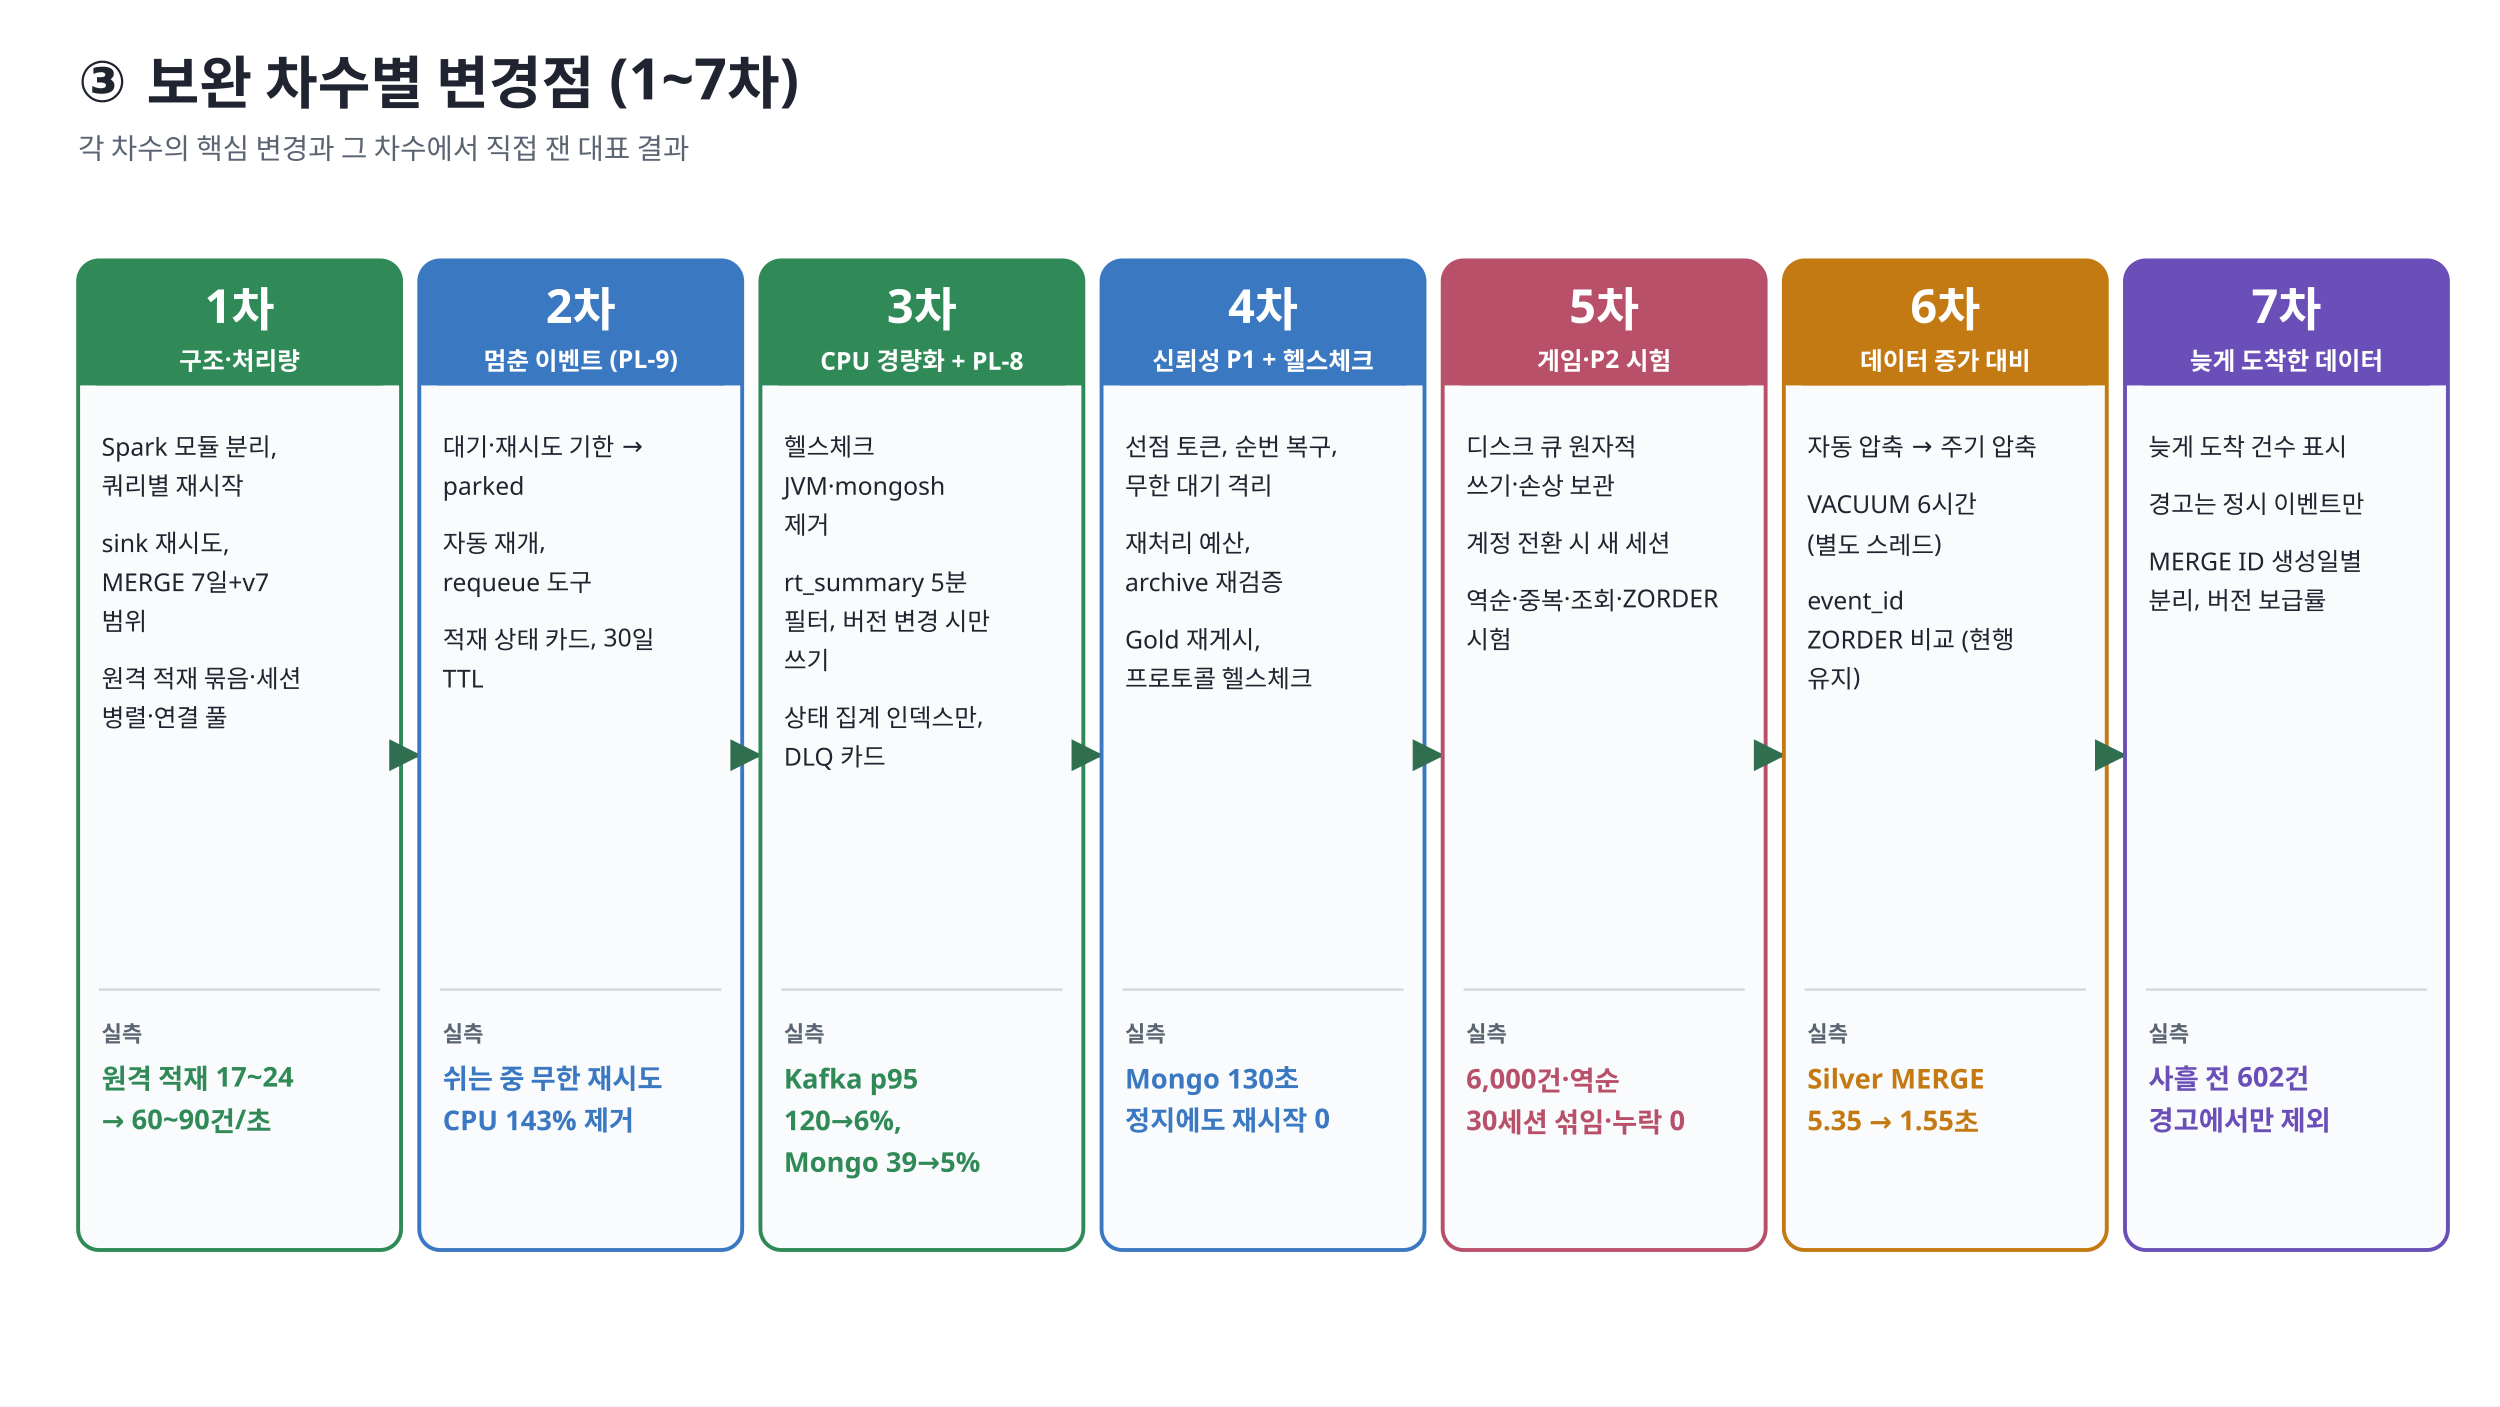
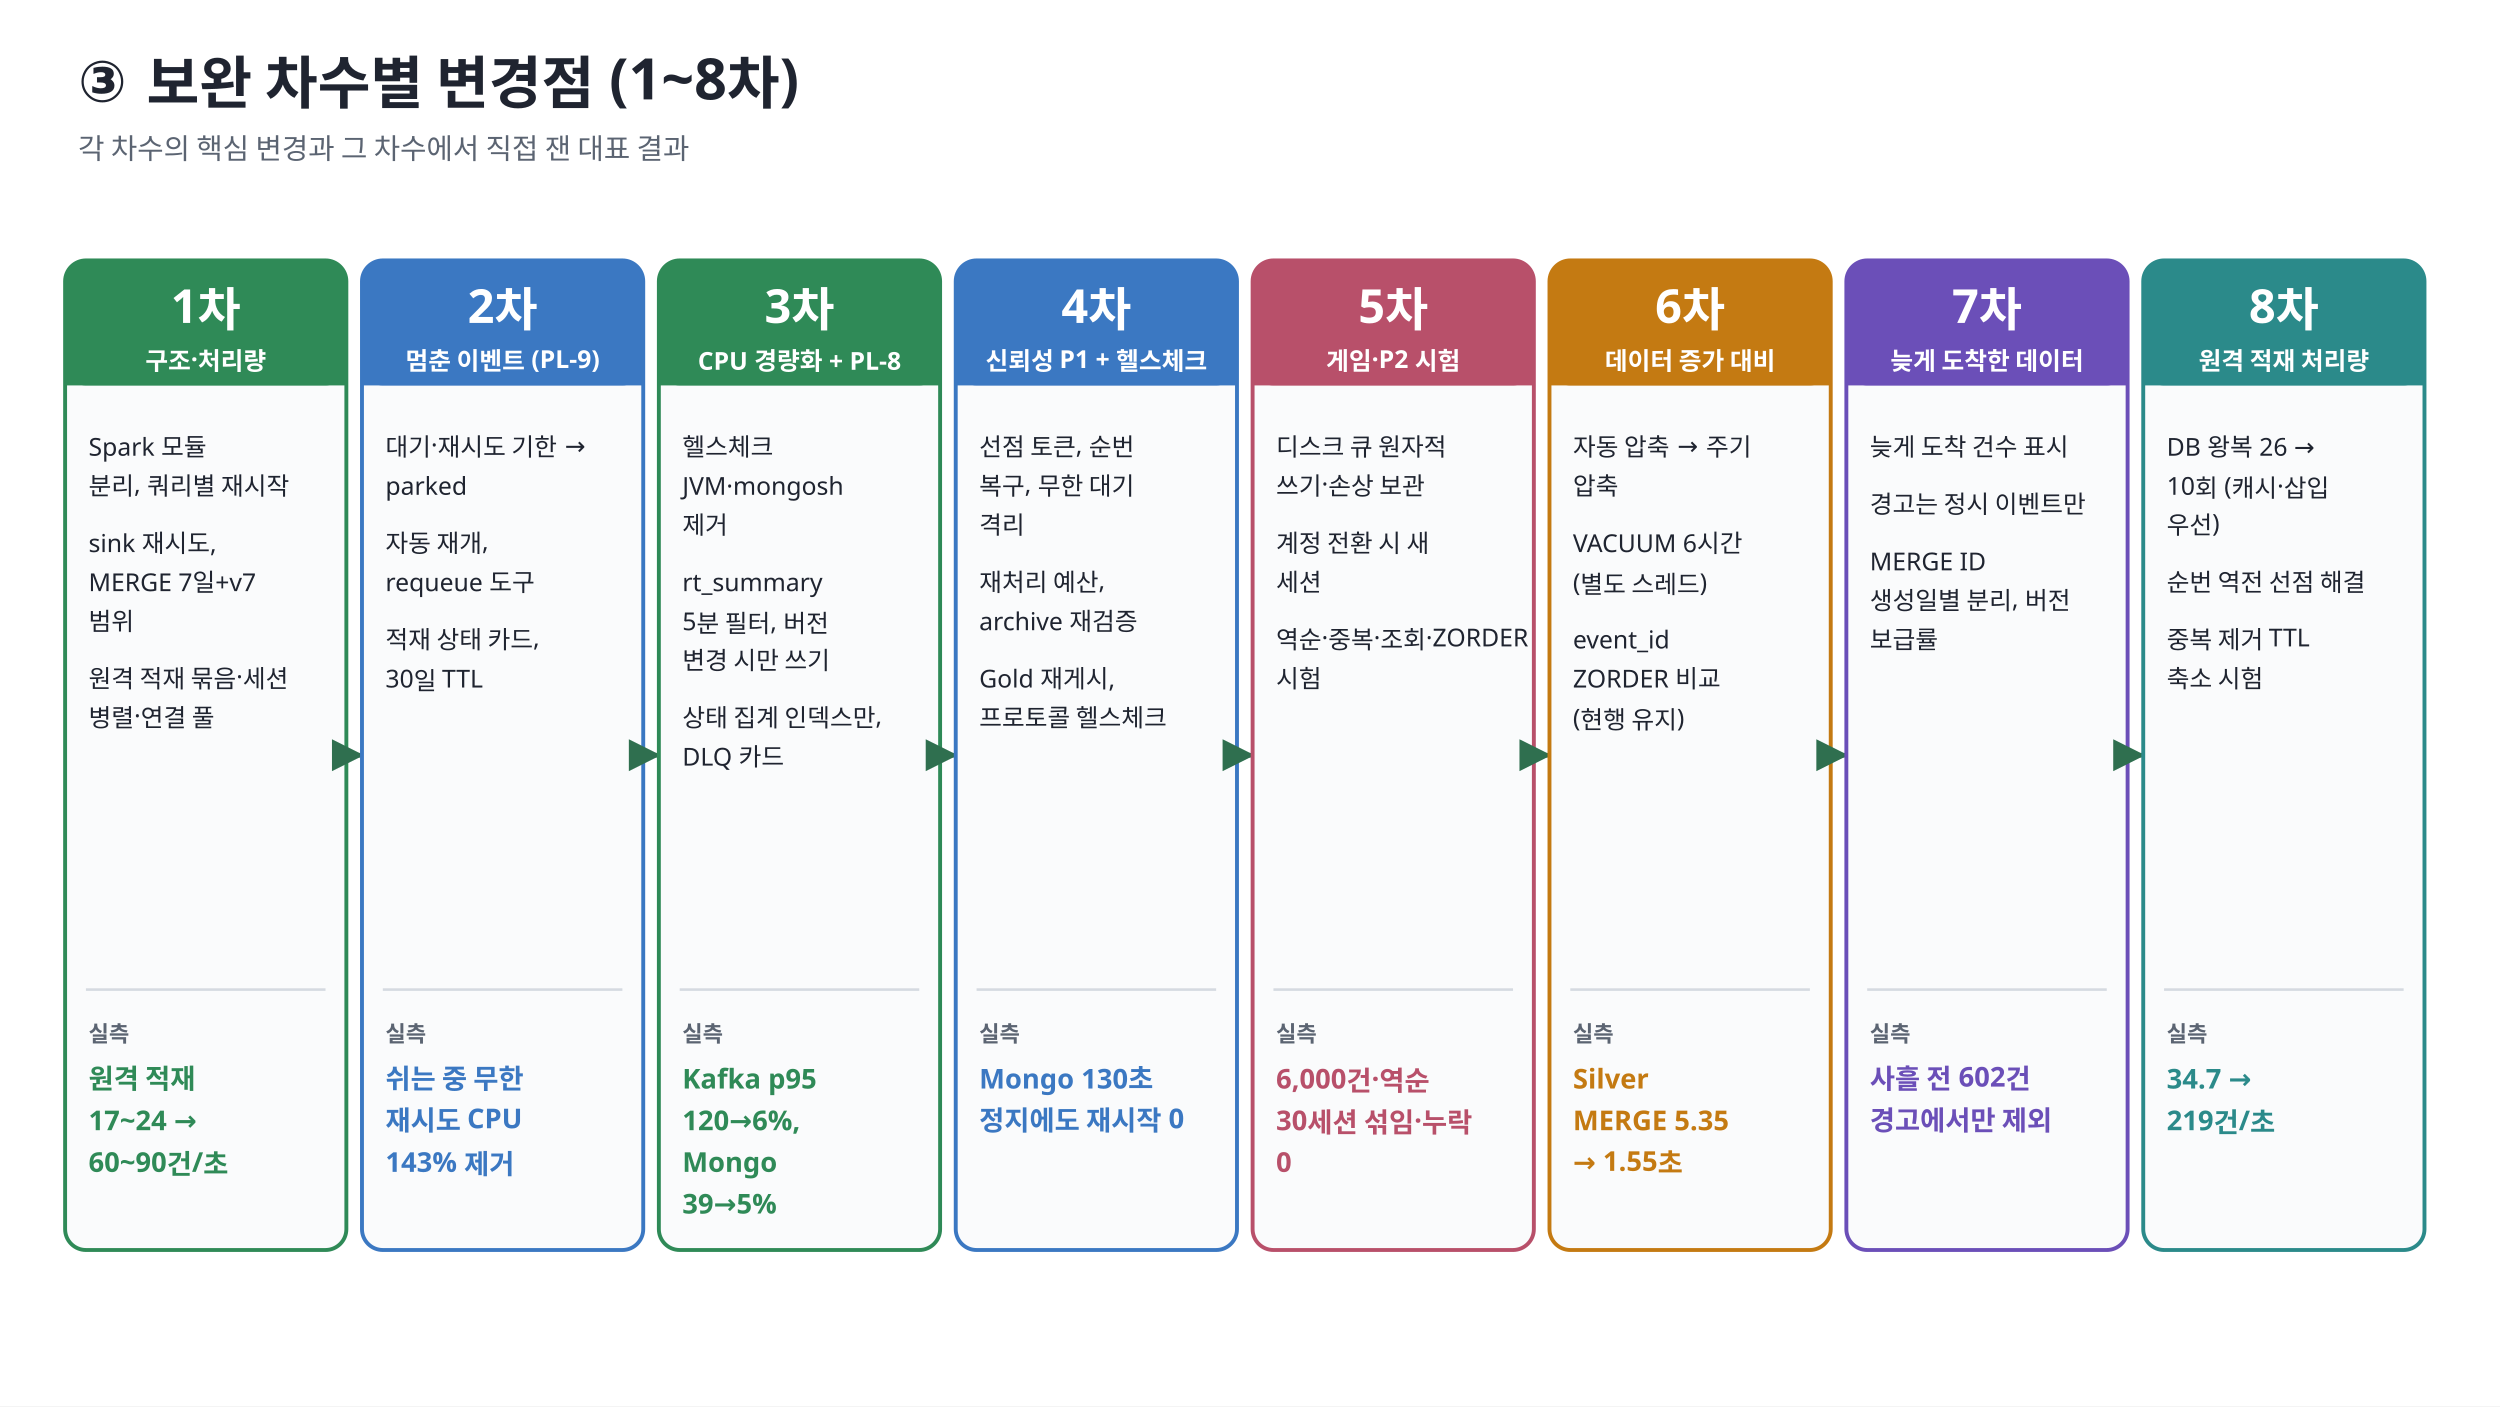
<svg xmlns="http://www.w3.org/2000/svg" width="1920" height="1080" viewBox="0 0 1920 1080" font-family="'Malgun Gothic','Apple SD Gothic Neo',sans-serif">
  <defs>
    <marker id="md" viewBox="0 0 10 10" refX="9" refY="5" markerWidth="7" markerHeight="7" orient="auto-start-reverse">
      <path d="M0,0 L10,5 L0,10 z" fill="#2f6f4f" />
    </marker>
    <marker id="mr" viewBox="0 0 10 10" refX="9" refY="5" markerWidth="7" markerHeight="7" orient="auto-start-reverse">
      <path d="M0,0 L10,5 L0,10 z" fill="#c0392b" />
    </marker>
    <marker id="mb" viewBox="0 0 10 10" refX="9" refY="5" markerWidth="7" markerHeight="7" orient="auto-start-reverse">
      <path d="M0,0 L10,5 L0,10 z" fill="#3b78c2" />
    </marker>
  </defs>
  <rect width="1920" height="1080" fill="#ffffff" />
-   <text x="60" y="78" font-size="44" font-weight="800" fill="#1f2430">③ 보완 차수별 변경점 (1~7차)</text>
+   <text x="60" y="78" font-size="44" font-weight="800" fill="#1f2430">③ 보완 차수별 변경점 (1~8차)</text>
  <text x="60" y="122" font-size="22" fill="#5b6472">각 차수의 핵심 변경과 그 차수에서 직접 잰 대표 결과</text>
-   <rect x="60" y="200" width="248" height="760" rx="16" fill="#fafbfc" stroke="#2f8a57" stroke-width="3" />
-   <rect x="60" y="200" width="248" height="96" rx="16" fill="#2f8a57" />
-   <rect x="60" y="270" width="248" height="26" fill="#2f8a57" />
-   <text x="184.0" y="248" font-size="36" font-weight="800" fill="#fff" text-anchor="middle" xml:space="preserve">1차</text>
-   <text x="184.0" y="284" font-size="19" font-weight="700" fill="#fff" text-anchor="middle" xml:space="preserve">구조·처리량</text>
-   <text x="78" y="350" font-size="19" font-weight="400" fill="#1f2430" text-anchor="start" xml:space="preserve">Spark 모듈 분리,</text>
-   <text x="78" y="380" font-size="19" font-weight="400" fill="#1f2430" text-anchor="start" xml:space="preserve">쿼리별 재시작</text>
-   <text x="78" y="424" font-size="19" font-weight="400" fill="#1f2430" text-anchor="start" xml:space="preserve">sink 재시도,</text>
-   <text x="78" y="454" font-size="19" font-weight="400" fill="#1f2430" text-anchor="start" xml:space="preserve">MERGE 7일+v7</text>
-   <text x="78" y="484" font-size="19" font-weight="400" fill="#1f2430" text-anchor="start" xml:space="preserve">범위</text>
-   <text x="78" y="528" font-size="19" font-weight="400" fill="#1f2430" text-anchor="start" xml:space="preserve">원격 적재 묶음·세션</text>
-   <text x="78" y="558" font-size="19" font-weight="400" fill="#1f2430" text-anchor="start" xml:space="preserve">병렬·연결 풀</text>
-   <line x1="76" y1="760" x2="292" y2="760" stroke="#d5dae1" stroke-width="2" />
-   <text x="78" y="800" font-size="17" font-weight="700" fill="#5b6472" text-anchor="start" xml:space="preserve">실측</text>
-   <text x="78" y="836" font-size="21" font-weight="800" fill="#2f8a57" text-anchor="start" xml:space="preserve">원격 적재 17~24</text>
-   <text x="78" y="868" font-size="21" font-weight="800" fill="#2f8a57" text-anchor="start" xml:space="preserve">→ 60~90건/초</text>
-   <path d="M309,580 L321,580" fill="none" stroke="#2f6f4f" stroke-width="3.5" marker-end="url(#md)" />
-   <rect x="322" y="200" width="248" height="760" rx="16" fill="#fafbfc" stroke="#3b78c2" stroke-width="3" />
-   <rect x="322" y="200" width="248" height="96" rx="16" fill="#3b78c2" />
-   <rect x="322" y="270" width="248" height="26" fill="#3b78c2" />
-   <text x="446.0" y="248" font-size="36" font-weight="800" fill="#fff" text-anchor="middle" xml:space="preserve">2차</text>
-   <text x="446.0" y="284" font-size="19" font-weight="700" fill="#fff" text-anchor="middle" xml:space="preserve">멈춘 이벤트 (PL-9)</text>
-   <text x="340" y="350" font-size="19" font-weight="400" fill="#1f2430" text-anchor="start" xml:space="preserve">대기·재시도 기한 →</text>
-   <text x="340" y="380" font-size="19" font-weight="400" fill="#1f2430" text-anchor="start" xml:space="preserve">parked</text>
-   <text x="340" y="424" font-size="19" font-weight="400" fill="#1f2430" text-anchor="start" xml:space="preserve">자동 재개,</text>
-   <text x="340" y="454" font-size="19" font-weight="400" fill="#1f2430" text-anchor="start" xml:space="preserve">requeue 도구</text>
-   <text x="340" y="498" font-size="19" font-weight="400" fill="#1f2430" text-anchor="start" xml:space="preserve">적재 상태 카드, 30일</text>
-   <text x="340" y="528" font-size="19" font-weight="400" fill="#1f2430" text-anchor="start" xml:space="preserve">TTL</text>
-   <line x1="338" y1="760" x2="554" y2="760" stroke="#d5dae1" stroke-width="2" />
-   <text x="340" y="800" font-size="17" font-weight="700" fill="#5b6472" text-anchor="start" xml:space="preserve">실측</text>
-   <text x="340" y="836" font-size="21" font-weight="800" fill="#3b78c2" text-anchor="start" xml:space="preserve">쉬는 중 무한 재시도</text>
-   <text x="340" y="868" font-size="21" font-weight="800" fill="#3b78c2" text-anchor="start" xml:space="preserve">CPU 143% 제거</text>
-   <path d="M571,580 L583,580" fill="none" stroke="#2f6f4f" stroke-width="3.5" marker-end="url(#md)" />
-   <rect x="584" y="200" width="248" height="760" rx="16" fill="#fafbfc" stroke="#2f8a57" stroke-width="3" />
-   <rect x="584" y="200" width="248" height="96" rx="16" fill="#2f8a57" />
-   <rect x="584" y="270" width="248" height="26" fill="#2f8a57" />
-   <text x="708.0" y="248" font-size="36" font-weight="800" fill="#fff" text-anchor="middle" xml:space="preserve">3차</text>
-   <text x="708.0" y="284" font-size="19" font-weight="700" fill="#fff" text-anchor="middle" xml:space="preserve">CPU 경량화 + PL-8</text>
-   <text x="602" y="350" font-size="19" font-weight="400" fill="#1f2430" text-anchor="start" xml:space="preserve">헬스체크</text>
-   <text x="602" y="380" font-size="19" font-weight="400" fill="#1f2430" text-anchor="start" xml:space="preserve">JVM·mongosh</text>
-   <text x="602" y="410" font-size="19" font-weight="400" fill="#1f2430" text-anchor="start" xml:space="preserve">제거</text>
-   <text x="602" y="454" font-size="19" font-weight="400" fill="#1f2430" text-anchor="start" xml:space="preserve">rt_summary 5분</text>
-   <text x="602" y="484" font-size="19" font-weight="400" fill="#1f2430" text-anchor="start" xml:space="preserve">필터, 버전 변경 시만</text>
-   <text x="602" y="514" font-size="19" font-weight="400" fill="#1f2430" text-anchor="start" xml:space="preserve">쓰기</text>
-   <text x="602" y="558" font-size="19" font-weight="400" fill="#1f2430" text-anchor="start" xml:space="preserve">상태 집계 인덱스만,</text>
-   <text x="602" y="588" font-size="19" font-weight="400" fill="#1f2430" text-anchor="start" xml:space="preserve">DLQ 카드</text>
-   <line x1="600" y1="760" x2="816" y2="760" stroke="#d5dae1" stroke-width="2" />
-   <text x="602" y="800" font-size="17" font-weight="700" fill="#5b6472" text-anchor="start" xml:space="preserve">실측</text>
-   <text x="602" y="836" font-size="21" font-weight="800" fill="#2f8a57" text-anchor="start" xml:space="preserve">Kafka p95</text>
-   <text x="602" y="868" font-size="21" font-weight="800" fill="#2f8a57" text-anchor="start" xml:space="preserve">120→6%,</text>
-   <text x="602" y="900" font-size="21" font-weight="800" fill="#2f8a57" text-anchor="start" xml:space="preserve">Mongo 39→5%</text>
-   <path d="M833,580 L845,580" fill="none" stroke="#2f6f4f" stroke-width="3.5" marker-end="url(#md)" />
-   <rect x="846" y="200" width="248" height="760" rx="16" fill="#fafbfc" stroke="#3b78c2" stroke-width="3" />
-   <rect x="846" y="200" width="248" height="96" rx="16" fill="#3b78c2" />
-   <rect x="846" y="270" width="248" height="26" fill="#3b78c2" />
-   <text x="970.0" y="248" font-size="36" font-weight="800" fill="#fff" text-anchor="middle" xml:space="preserve">4차</text>
-   <text x="970.0" y="284" font-size="19" font-weight="700" fill="#fff" text-anchor="middle" xml:space="preserve">신뢰성 P1 + 헬스체크</text>
-   <text x="864" y="350" font-size="19" font-weight="400" fill="#1f2430" text-anchor="start" xml:space="preserve">선점 토큰, 순번 복구,</text>
-   <text x="864" y="380" font-size="19" font-weight="400" fill="#1f2430" text-anchor="start" xml:space="preserve">무한 대기 격리</text>
-   <text x="864" y="424" font-size="19" font-weight="400" fill="#1f2430" text-anchor="start" xml:space="preserve">재처리 예산,</text>
-   <text x="864" y="454" font-size="19" font-weight="400" fill="#1f2430" text-anchor="start" xml:space="preserve">archive 재검증</text>
-   <text x="864" y="498" font-size="19" font-weight="400" fill="#1f2430" text-anchor="start" xml:space="preserve">Gold 재게시,</text>
-   <text x="864" y="528" font-size="19" font-weight="400" fill="#1f2430" text-anchor="start" xml:space="preserve">프로토콜 헬스체크</text>
-   <line x1="862" y1="760" x2="1078" y2="760" stroke="#d5dae1" stroke-width="2" />
-   <text x="864" y="800" font-size="17" font-weight="700" fill="#5b6472" text-anchor="start" xml:space="preserve">실측</text>
-   <text x="864" y="836" font-size="21" font-weight="800" fill="#3b78c2" text-anchor="start" xml:space="preserve">Mongo 130초</text>
-   <text x="864" y="868" font-size="21" font-weight="800" fill="#3b78c2" text-anchor="start" xml:space="preserve">정지에도 재시작 0</text>
-   <path d="M1095,580 L1107,580" fill="none" stroke="#2f6f4f" stroke-width="3.5" marker-end="url(#md)" />
-   <rect x="1108" y="200" width="248" height="760" rx="16" fill="#fafbfc" stroke="#b8506a" stroke-width="3" />
-   <rect x="1108" y="200" width="248" height="96" rx="16" fill="#b8506a" />
-   <rect x="1108" y="270" width="248" height="26" fill="#b8506a" />
-   <text x="1232.0" y="248" font-size="36" font-weight="800" fill="#fff" text-anchor="middle" xml:space="preserve">5차</text>
-   <text x="1232.0" y="284" font-size="19" font-weight="700" fill="#fff" text-anchor="middle" xml:space="preserve">게임·P2 시험</text>
-   <text x="1126" y="350" font-size="19" font-weight="400" fill="#1f2430" text-anchor="start" xml:space="preserve">디스크 큐 원자적</text>
-   <text x="1126" y="380" font-size="19" font-weight="400" fill="#1f2430" text-anchor="start" xml:space="preserve">쓰기·손상 보관</text>
-   <text x="1126" y="424" font-size="19" font-weight="400" fill="#1f2430" text-anchor="start" xml:space="preserve">계정 전환 시 새 세션</text>
-   <text x="1126" y="468" font-size="19" font-weight="400" fill="#1f2430" text-anchor="start" xml:space="preserve">역순·중복·조회·ZORDER</text>
-   <text x="1126" y="498" font-size="19" font-weight="400" fill="#1f2430" text-anchor="start" xml:space="preserve">시험</text>
-   <line x1="1124" y1="760" x2="1340" y2="760" stroke="#d5dae1" stroke-width="2" />
-   <text x="1126" y="800" font-size="17" font-weight="700" fill="#5b6472" text-anchor="start" xml:space="preserve">실측</text>
-   <text x="1126" y="836" font-size="21" font-weight="800" fill="#b8506a" text-anchor="start" xml:space="preserve">6,000건·역순</text>
-   <text x="1126" y="868" font-size="21" font-weight="800" fill="#b8506a" text-anchor="start" xml:space="preserve">30세션 섞임·누락 0</text>
-   <path d="M1357,580 L1369,580" fill="none" stroke="#2f6f4f" stroke-width="3.5" marker-end="url(#md)" />
-   <rect x="1370" y="200" width="248" height="760" rx="16" fill="#fafbfc" stroke="#c47a12" stroke-width="3" />
-   <rect x="1370" y="200" width="248" height="96" rx="16" fill="#c47a12" />
-   <rect x="1370" y="270" width="248" height="26" fill="#c47a12" />
-   <text x="1494.0" y="248" font-size="36" font-weight="800" fill="#fff" text-anchor="middle" xml:space="preserve">6차</text>
-   <text x="1494.0" y="284" font-size="19" font-weight="700" fill="#fff" text-anchor="middle" xml:space="preserve">데이터 증가 대비</text>
-   <text x="1388" y="350" font-size="19" font-weight="400" fill="#1f2430" text-anchor="start" xml:space="preserve">자동 압축 → 주기 압축</text>
-   <text x="1388" y="394" font-size="19" font-weight="400" fill="#1f2430" text-anchor="start" xml:space="preserve">VACUUM 6시간</text>
-   <text x="1388" y="424" font-size="19" font-weight="400" fill="#1f2430" text-anchor="start" xml:space="preserve">(별도 스레드)</text>
-   <text x="1388" y="468" font-size="19" font-weight="400" fill="#1f2430" text-anchor="start" xml:space="preserve">event_id</text>
-   <text x="1388" y="498" font-size="19" font-weight="400" fill="#1f2430" text-anchor="start" xml:space="preserve">ZORDER 비교 (현행</text>
-   <text x="1388" y="528" font-size="19" font-weight="400" fill="#1f2430" text-anchor="start" xml:space="preserve">유지)</text>
-   <line x1="1386" y1="760" x2="1602" y2="760" stroke="#d5dae1" stroke-width="2" />
-   <text x="1388" y="800" font-size="17" font-weight="700" fill="#5b6472" text-anchor="start" xml:space="preserve">실측</text>
-   <text x="1388" y="836" font-size="21" font-weight="800" fill="#c47a12" text-anchor="start" xml:space="preserve">Silver MERGE</text>
-   <text x="1388" y="868" font-size="21" font-weight="800" fill="#c47a12" text-anchor="start" xml:space="preserve">5.35 → 1.55초</text>
-   <path d="M1619,580 L1631,580" fill="none" stroke="#2f6f4f" stroke-width="3.5" marker-end="url(#md)" />
-   <rect x="1632" y="200" width="248" height="760" rx="16" fill="#fafbfc" stroke="#6b4fb8" stroke-width="3" />
-   <rect x="1632" y="200" width="248" height="96" rx="16" fill="#6b4fb8" />
-   <rect x="1632" y="270" width="248" height="26" fill="#6b4fb8" />
-   <text x="1756.0" y="248" font-size="36" font-weight="800" fill="#fff" text-anchor="middle" xml:space="preserve">7차</text>
-   <text x="1756.0" y="284" font-size="19" font-weight="700" fill="#fff" text-anchor="middle" xml:space="preserve">늦게 도착한 데이터</text>
-   <text x="1650" y="350" font-size="19" font-weight="400" fill="#1f2430" text-anchor="start" xml:space="preserve">늦게 도착 건수 표시</text>
-   <text x="1650" y="394" font-size="19" font-weight="400" fill="#1f2430" text-anchor="start" xml:space="preserve">경고는 정시 이벤트만</text>
-   <text x="1650" y="438" font-size="19" font-weight="400" fill="#1f2430" text-anchor="start" xml:space="preserve">MERGE ID 생성일별</text>
-   <text x="1650" y="468" font-size="19" font-weight="400" fill="#1f2430" text-anchor="start" xml:space="preserve">분리, 버전 보급률</text>
-   <line x1="1648" y1="760" x2="1864" y2="760" stroke="#d5dae1" stroke-width="2" />
-   <text x="1650" y="800" font-size="17" font-weight="700" fill="#5b6472" text-anchor="start" xml:space="preserve">실측</text>
-   <text x="1650" y="836" font-size="21" font-weight="800" fill="#6b4fb8" text-anchor="start" xml:space="preserve">사흘 전 602건</text>
-   <text x="1650" y="868" font-size="21" font-weight="800" fill="#6b4fb8" text-anchor="start" xml:space="preserve">경고에서만 제외</text>
+   <rect x="50" y="200" width="216" height="760" rx="16" fill="#fafbfc" stroke="#2f8a57" stroke-width="3" />
+   <rect x="50" y="200" width="216" height="96" rx="16" fill="#2f8a57" />
+   <rect x="50" y="270" width="216" height="26" fill="#2f8a57" />
+   <text x="158.0" y="248" font-size="36" font-weight="800" fill="#fff" text-anchor="middle" xml:space="preserve">1차</text>
+   <text x="158.0" y="284" font-size="19" font-weight="700" fill="#fff" text-anchor="middle" xml:space="preserve">구조·처리량</text>
+   <text x="68" y="350" font-size="19" font-weight="400" fill="#1f2430" text-anchor="start" xml:space="preserve">Spark 모듈</text>
+   <text x="68" y="380" font-size="19" font-weight="400" fill="#1f2430" text-anchor="start" xml:space="preserve">분리, 쿼리별 재시작</text>
+   <text x="68" y="424" font-size="19" font-weight="400" fill="#1f2430" text-anchor="start" xml:space="preserve">sink 재시도,</text>
+   <text x="68" y="454" font-size="19" font-weight="400" fill="#1f2430" text-anchor="start" xml:space="preserve">MERGE 7일+v7</text>
+   <text x="68" y="484" font-size="19" font-weight="400" fill="#1f2430" text-anchor="start" xml:space="preserve">범위</text>
+   <text x="68" y="528" font-size="19" font-weight="400" fill="#1f2430" text-anchor="start" xml:space="preserve">원격 적재 묶음·세션</text>
+   <text x="68" y="558" font-size="19" font-weight="400" fill="#1f2430" text-anchor="start" xml:space="preserve">병렬·연결 풀</text>
+   <line x1="66" y1="760" x2="250" y2="760" stroke="#d5dae1" stroke-width="2" />
+   <text x="68" y="800" font-size="17" font-weight="700" fill="#5b6472" text-anchor="start" xml:space="preserve">실측</text>
+   <text x="68" y="836" font-size="21" font-weight="800" fill="#2f8a57" text-anchor="start" xml:space="preserve">원격 적재</text>
+   <text x="68" y="868" font-size="21" font-weight="800" fill="#2f8a57" text-anchor="start" xml:space="preserve">17~24 →</text>
+   <text x="68" y="900" font-size="21" font-weight="800" fill="#2f8a57" text-anchor="start" xml:space="preserve">60~90건/초</text>
+   <path d="M267,580 L277,580" fill="none" stroke="#2f6f4f" stroke-width="3.5" marker-end="url(#md)" />
+   <rect x="278" y="200" width="216" height="760" rx="16" fill="#fafbfc" stroke="#3b78c2" stroke-width="3" />
+   <rect x="278" y="200" width="216" height="96" rx="16" fill="#3b78c2" />
+   <rect x="278" y="270" width="216" height="26" fill="#3b78c2" />
+   <text x="386.0" y="248" font-size="36" font-weight="800" fill="#fff" text-anchor="middle" xml:space="preserve">2차</text>
+   <text x="386.0" y="284" font-size="19" font-weight="700" fill="#fff" text-anchor="middle" xml:space="preserve">멈춘 이벤트 (PL-9)</text>
+   <text x="296" y="350" font-size="19" font-weight="400" fill="#1f2430" text-anchor="start" xml:space="preserve">대기·재시도 기한 →</text>
+   <text x="296" y="380" font-size="19" font-weight="400" fill="#1f2430" text-anchor="start" xml:space="preserve">parked</text>
+   <text x="296" y="424" font-size="19" font-weight="400" fill="#1f2430" text-anchor="start" xml:space="preserve">자동 재개,</text>
+   <text x="296" y="454" font-size="19" font-weight="400" fill="#1f2430" text-anchor="start" xml:space="preserve">requeue 도구</text>
+   <text x="296" y="498" font-size="19" font-weight="400" fill="#1f2430" text-anchor="start" xml:space="preserve">적재 상태 카드,</text>
+   <text x="296" y="528" font-size="19" font-weight="400" fill="#1f2430" text-anchor="start" xml:space="preserve">30일 TTL</text>
+   <line x1="294" y1="760" x2="478" y2="760" stroke="#d5dae1" stroke-width="2" />
+   <text x="296" y="800" font-size="17" font-weight="700" fill="#5b6472" text-anchor="start" xml:space="preserve">실측</text>
+   <text x="296" y="836" font-size="21" font-weight="800" fill="#3b78c2" text-anchor="start" xml:space="preserve">쉬는 중 무한</text>
+   <text x="296" y="868" font-size="21" font-weight="800" fill="#3b78c2" text-anchor="start" xml:space="preserve">재시도 CPU</text>
+   <text x="296" y="900" font-size="21" font-weight="800" fill="#3b78c2" text-anchor="start" xml:space="preserve">143% 제거</text>
+   <path d="M495,580 L505,580" fill="none" stroke="#2f6f4f" stroke-width="3.5" marker-end="url(#md)" />
+   <rect x="506" y="200" width="216" height="760" rx="16" fill="#fafbfc" stroke="#2f8a57" stroke-width="3" />
+   <rect x="506" y="200" width="216" height="96" rx="16" fill="#2f8a57" />
+   <rect x="506" y="270" width="216" height="26" fill="#2f8a57" />
+   <text x="614.0" y="248" font-size="36" font-weight="800" fill="#fff" text-anchor="middle" xml:space="preserve">3차</text>
+   <text x="614.0" y="284" font-size="19" font-weight="700" fill="#fff" text-anchor="middle" xml:space="preserve">CPU 경량화 + PL-8</text>
+   <text x="524" y="350" font-size="19" font-weight="400" fill="#1f2430" text-anchor="start" xml:space="preserve">헬스체크</text>
+   <text x="524" y="380" font-size="19" font-weight="400" fill="#1f2430" text-anchor="start" xml:space="preserve">JVM·mongosh</text>
+   <text x="524" y="410" font-size="19" font-weight="400" fill="#1f2430" text-anchor="start" xml:space="preserve">제거</text>
+   <text x="524" y="454" font-size="19" font-weight="400" fill="#1f2430" text-anchor="start" xml:space="preserve">rt_summary</text>
+   <text x="524" y="484" font-size="19" font-weight="400" fill="#1f2430" text-anchor="start" xml:space="preserve">5분 필터, 버전</text>
+   <text x="524" y="514" font-size="19" font-weight="400" fill="#1f2430" text-anchor="start" xml:space="preserve">변경 시만 쓰기</text>
+   <text x="524" y="558" font-size="19" font-weight="400" fill="#1f2430" text-anchor="start" xml:space="preserve">상태 집계 인덱스만,</text>
+   <text x="524" y="588" font-size="19" font-weight="400" fill="#1f2430" text-anchor="start" xml:space="preserve">DLQ 카드</text>
+   <line x1="522" y1="760" x2="706" y2="760" stroke="#d5dae1" stroke-width="2" />
+   <text x="524" y="800" font-size="17" font-weight="700" fill="#5b6472" text-anchor="start" xml:space="preserve">실측</text>
+   <text x="524" y="836" font-size="21" font-weight="800" fill="#2f8a57" text-anchor="start" xml:space="preserve">Kafka p95</text>
+   <text x="524" y="868" font-size="21" font-weight="800" fill="#2f8a57" text-anchor="start" xml:space="preserve">120→6%,</text>
+   <text x="524" y="900" font-size="21" font-weight="800" fill="#2f8a57" text-anchor="start" xml:space="preserve">Mongo</text>
+   <text x="524" y="932" font-size="21" font-weight="800" fill="#2f8a57" text-anchor="start" xml:space="preserve">39→5%</text>
+   <path d="M723,580 L733,580" fill="none" stroke="#2f6f4f" stroke-width="3.5" marker-end="url(#md)" />
+   <rect x="734" y="200" width="216" height="760" rx="16" fill="#fafbfc" stroke="#3b78c2" stroke-width="3" />
+   <rect x="734" y="200" width="216" height="96" rx="16" fill="#3b78c2" />
+   <rect x="734" y="270" width="216" height="26" fill="#3b78c2" />
+   <text x="842.0" y="248" font-size="36" font-weight="800" fill="#fff" text-anchor="middle" xml:space="preserve">4차</text>
+   <text x="842.0" y="284" font-size="19" font-weight="700" fill="#fff" text-anchor="middle" xml:space="preserve">신뢰성 P1 + 헬스체크</text>
+   <text x="752" y="350" font-size="19" font-weight="400" fill="#1f2430" text-anchor="start" xml:space="preserve">선점 토큰, 순번</text>
+   <text x="752" y="380" font-size="19" font-weight="400" fill="#1f2430" text-anchor="start" xml:space="preserve">복구, 무한 대기</text>
+   <text x="752" y="410" font-size="19" font-weight="400" fill="#1f2430" text-anchor="start" xml:space="preserve">격리</text>
+   <text x="752" y="454" font-size="19" font-weight="400" fill="#1f2430" text-anchor="start" xml:space="preserve">재처리 예산,</text>
+   <text x="752" y="484" font-size="19" font-weight="400" fill="#1f2430" text-anchor="start" xml:space="preserve">archive 재검증</text>
+   <text x="752" y="528" font-size="19" font-weight="400" fill="#1f2430" text-anchor="start" xml:space="preserve">Gold 재게시,</text>
+   <text x="752" y="558" font-size="19" font-weight="400" fill="#1f2430" text-anchor="start" xml:space="preserve">프로토콜 헬스체크</text>
+   <line x1="750" y1="760" x2="934" y2="760" stroke="#d5dae1" stroke-width="2" />
+   <text x="752" y="800" font-size="17" font-weight="700" fill="#5b6472" text-anchor="start" xml:space="preserve">실측</text>
+   <text x="752" y="836" font-size="21" font-weight="800" fill="#3b78c2" text-anchor="start" xml:space="preserve">Mongo 130초</text>
+   <text x="752" y="868" font-size="21" font-weight="800" fill="#3b78c2" text-anchor="start" xml:space="preserve">정지에도 재시작 0</text>
+   <path d="M951,580 L961,580" fill="none" stroke="#2f6f4f" stroke-width="3.5" marker-end="url(#md)" />
+   <rect x="962" y="200" width="216" height="760" rx="16" fill="#fafbfc" stroke="#b8506a" stroke-width="3" />
+   <rect x="962" y="200" width="216" height="96" rx="16" fill="#b8506a" />
+   <rect x="962" y="270" width="216" height="26" fill="#b8506a" />
+   <text x="1070.0" y="248" font-size="36" font-weight="800" fill="#fff" text-anchor="middle" xml:space="preserve">5차</text>
+   <text x="1070.0" y="284" font-size="19" font-weight="700" fill="#fff" text-anchor="middle" xml:space="preserve">게임·P2 시험</text>
+   <text x="980" y="350" font-size="19" font-weight="400" fill="#1f2430" text-anchor="start" xml:space="preserve">디스크 큐 원자적</text>
+   <text x="980" y="380" font-size="19" font-weight="400" fill="#1f2430" text-anchor="start" xml:space="preserve">쓰기·손상 보관</text>
+   <text x="980" y="424" font-size="19" font-weight="400" fill="#1f2430" text-anchor="start" xml:space="preserve">계정 전환 시 새</text>
+   <text x="980" y="454" font-size="19" font-weight="400" fill="#1f2430" text-anchor="start" xml:space="preserve">세션</text>
+   <text x="980" y="498" font-size="19" font-weight="400" fill="#1f2430" text-anchor="start" xml:space="preserve">역순·중복·조회·ZORDER</text>
+   <text x="980" y="528" font-size="19" font-weight="400" fill="#1f2430" text-anchor="start" xml:space="preserve">시험</text>
+   <line x1="978" y1="760" x2="1162" y2="760" stroke="#d5dae1" stroke-width="2" />
+   <text x="980" y="800" font-size="17" font-weight="700" fill="#5b6472" text-anchor="start" xml:space="preserve">실측</text>
+   <text x="980" y="836" font-size="21" font-weight="800" fill="#b8506a" text-anchor="start" xml:space="preserve">6,000건·역순</text>
+   <text x="980" y="868" font-size="21" font-weight="800" fill="#b8506a" text-anchor="start" xml:space="preserve">30세션 섞임·누락</text>
+   <text x="980" y="900" font-size="21" font-weight="800" fill="#b8506a" text-anchor="start" xml:space="preserve">0</text>
+   <path d="M1179,580 L1189,580" fill="none" stroke="#2f6f4f" stroke-width="3.5" marker-end="url(#md)" />
+   <rect x="1190" y="200" width="216" height="760" rx="16" fill="#fafbfc" stroke="#c47a12" stroke-width="3" />
+   <rect x="1190" y="200" width="216" height="96" rx="16" fill="#c47a12" />
+   <rect x="1190" y="270" width="216" height="26" fill="#c47a12" />
+   <text x="1298.0" y="248" font-size="36" font-weight="800" fill="#fff" text-anchor="middle" xml:space="preserve">6차</text>
+   <text x="1298.0" y="284" font-size="19" font-weight="700" fill="#fff" text-anchor="middle" xml:space="preserve">데이터 증가 대비</text>
+   <text x="1208" y="350" font-size="19" font-weight="400" fill="#1f2430" text-anchor="start" xml:space="preserve">자동 압축 → 주기</text>
+   <text x="1208" y="380" font-size="19" font-weight="400" fill="#1f2430" text-anchor="start" xml:space="preserve">압축</text>
+   <text x="1208" y="424" font-size="19" font-weight="400" fill="#1f2430" text-anchor="start" xml:space="preserve">VACUUM 6시간</text>
+   <text x="1208" y="454" font-size="19" font-weight="400" fill="#1f2430" text-anchor="start" xml:space="preserve">(별도 스레드)</text>
+   <text x="1208" y="498" font-size="19" font-weight="400" fill="#1f2430" text-anchor="start" xml:space="preserve">event_id</text>
+   <text x="1208" y="528" font-size="19" font-weight="400" fill="#1f2430" text-anchor="start" xml:space="preserve">ZORDER 비교</text>
+   <text x="1208" y="558" font-size="19" font-weight="400" fill="#1f2430" text-anchor="start" xml:space="preserve">(현행 유지)</text>
+   <line x1="1206" y1="760" x2="1390" y2="760" stroke="#d5dae1" stroke-width="2" />
+   <text x="1208" y="800" font-size="17" font-weight="700" fill="#5b6472" text-anchor="start" xml:space="preserve">실측</text>
+   <text x="1208" y="836" font-size="21" font-weight="800" fill="#c47a12" text-anchor="start" xml:space="preserve">Silver</text>
+   <text x="1208" y="868" font-size="21" font-weight="800" fill="#c47a12" text-anchor="start" xml:space="preserve">MERGE 5.35</text>
+   <text x="1208" y="900" font-size="21" font-weight="800" fill="#c47a12" text-anchor="start" xml:space="preserve">→ 1.55초</text>
+   <path d="M1407,580 L1417,580" fill="none" stroke="#2f6f4f" stroke-width="3.5" marker-end="url(#md)" />
+   <rect x="1418" y="200" width="216" height="760" rx="16" fill="#fafbfc" stroke="#6b4fb8" stroke-width="3" />
+   <rect x="1418" y="200" width="216" height="96" rx="16" fill="#6b4fb8" />
+   <rect x="1418" y="270" width="216" height="26" fill="#6b4fb8" />
+   <text x="1526.0" y="248" font-size="36" font-weight="800" fill="#fff" text-anchor="middle" xml:space="preserve">7차</text>
+   <text x="1526.0" y="284" font-size="19" font-weight="700" fill="#fff" text-anchor="middle" xml:space="preserve">늦게 도착한 데이터</text>
+   <text x="1436" y="350" font-size="19" font-weight="400" fill="#1f2430" text-anchor="start" xml:space="preserve">늦게 도착 건수 표시</text>
+   <text x="1436" y="394" font-size="19" font-weight="400" fill="#1f2430" text-anchor="start" xml:space="preserve">경고는 정시 이벤트만</text>
+   <text x="1436" y="438" font-size="19" font-weight="400" fill="#1f2430" text-anchor="start" xml:space="preserve">MERGE ID</text>
+   <text x="1436" y="468" font-size="19" font-weight="400" fill="#1f2430" text-anchor="start" xml:space="preserve">생성일별 분리, 버전</text>
+   <text x="1436" y="498" font-size="19" font-weight="400" fill="#1f2430" text-anchor="start" xml:space="preserve">보급률</text>
+   <line x1="1434" y1="760" x2="1618" y2="760" stroke="#d5dae1" stroke-width="2" />
+   <text x="1436" y="800" font-size="17" font-weight="700" fill="#5b6472" text-anchor="start" xml:space="preserve">실측</text>
+   <text x="1436" y="836" font-size="21" font-weight="800" fill="#6b4fb8" text-anchor="start" xml:space="preserve">사흘 전 602건</text>
+   <text x="1436" y="868" font-size="21" font-weight="800" fill="#6b4fb8" text-anchor="start" xml:space="preserve">경고에서만 제외</text>
+   <path d="M1635,580 L1645,580" fill="none" stroke="#2f6f4f" stroke-width="3.5" marker-end="url(#md)" />
+   <rect x="1646" y="200" width="216" height="760" rx="16" fill="#fafbfc" stroke="#2b8a8a" stroke-width="3" />
+   <rect x="1646" y="200" width="216" height="96" rx="16" fill="#2b8a8a" />
+   <rect x="1646" y="270" width="216" height="26" fill="#2b8a8a" />
+   <text x="1754.0" y="248" font-size="36" font-weight="800" fill="#fff" text-anchor="middle" xml:space="preserve">8차</text>
+   <text x="1754.0" y="284" font-size="19" font-weight="700" fill="#fff" text-anchor="middle" xml:space="preserve">원격 적재 처리량</text>
+   <text x="1664" y="350" font-size="19" font-weight="400" fill="#1f2430" text-anchor="start" xml:space="preserve">DB 왕복 26 →</text>
+   <text x="1664" y="380" font-size="19" font-weight="400" fill="#1f2430" text-anchor="start" xml:space="preserve">10회 (캐시·삽입</text>
+   <text x="1664" y="410" font-size="19" font-weight="400" fill="#1f2430" text-anchor="start" xml:space="preserve">우선)</text>
+   <text x="1664" y="454" font-size="19" font-weight="400" fill="#1f2430" text-anchor="start" xml:space="preserve">순번 역전 선점 해결</text>
+   <text x="1664" y="498" font-size="19" font-weight="400" fill="#1f2430" text-anchor="start" xml:space="preserve">중복 제거 TTL</text>
+   <text x="1664" y="528" font-size="19" font-weight="400" fill="#1f2430" text-anchor="start" xml:space="preserve">축소 시험</text>
+   <line x1="1662" y1="760" x2="1846" y2="760" stroke="#d5dae1" stroke-width="2" />
+   <text x="1664" y="800" font-size="17" font-weight="700" fill="#5b6472" text-anchor="start" xml:space="preserve">실측</text>
+   <text x="1664" y="836" font-size="21" font-weight="800" fill="#2b8a8a" text-anchor="start" xml:space="preserve">34.7 →</text>
+   <text x="1664" y="868" font-size="21" font-weight="800" fill="#2b8a8a" text-anchor="start" xml:space="preserve">219건/초</text>
</svg>
